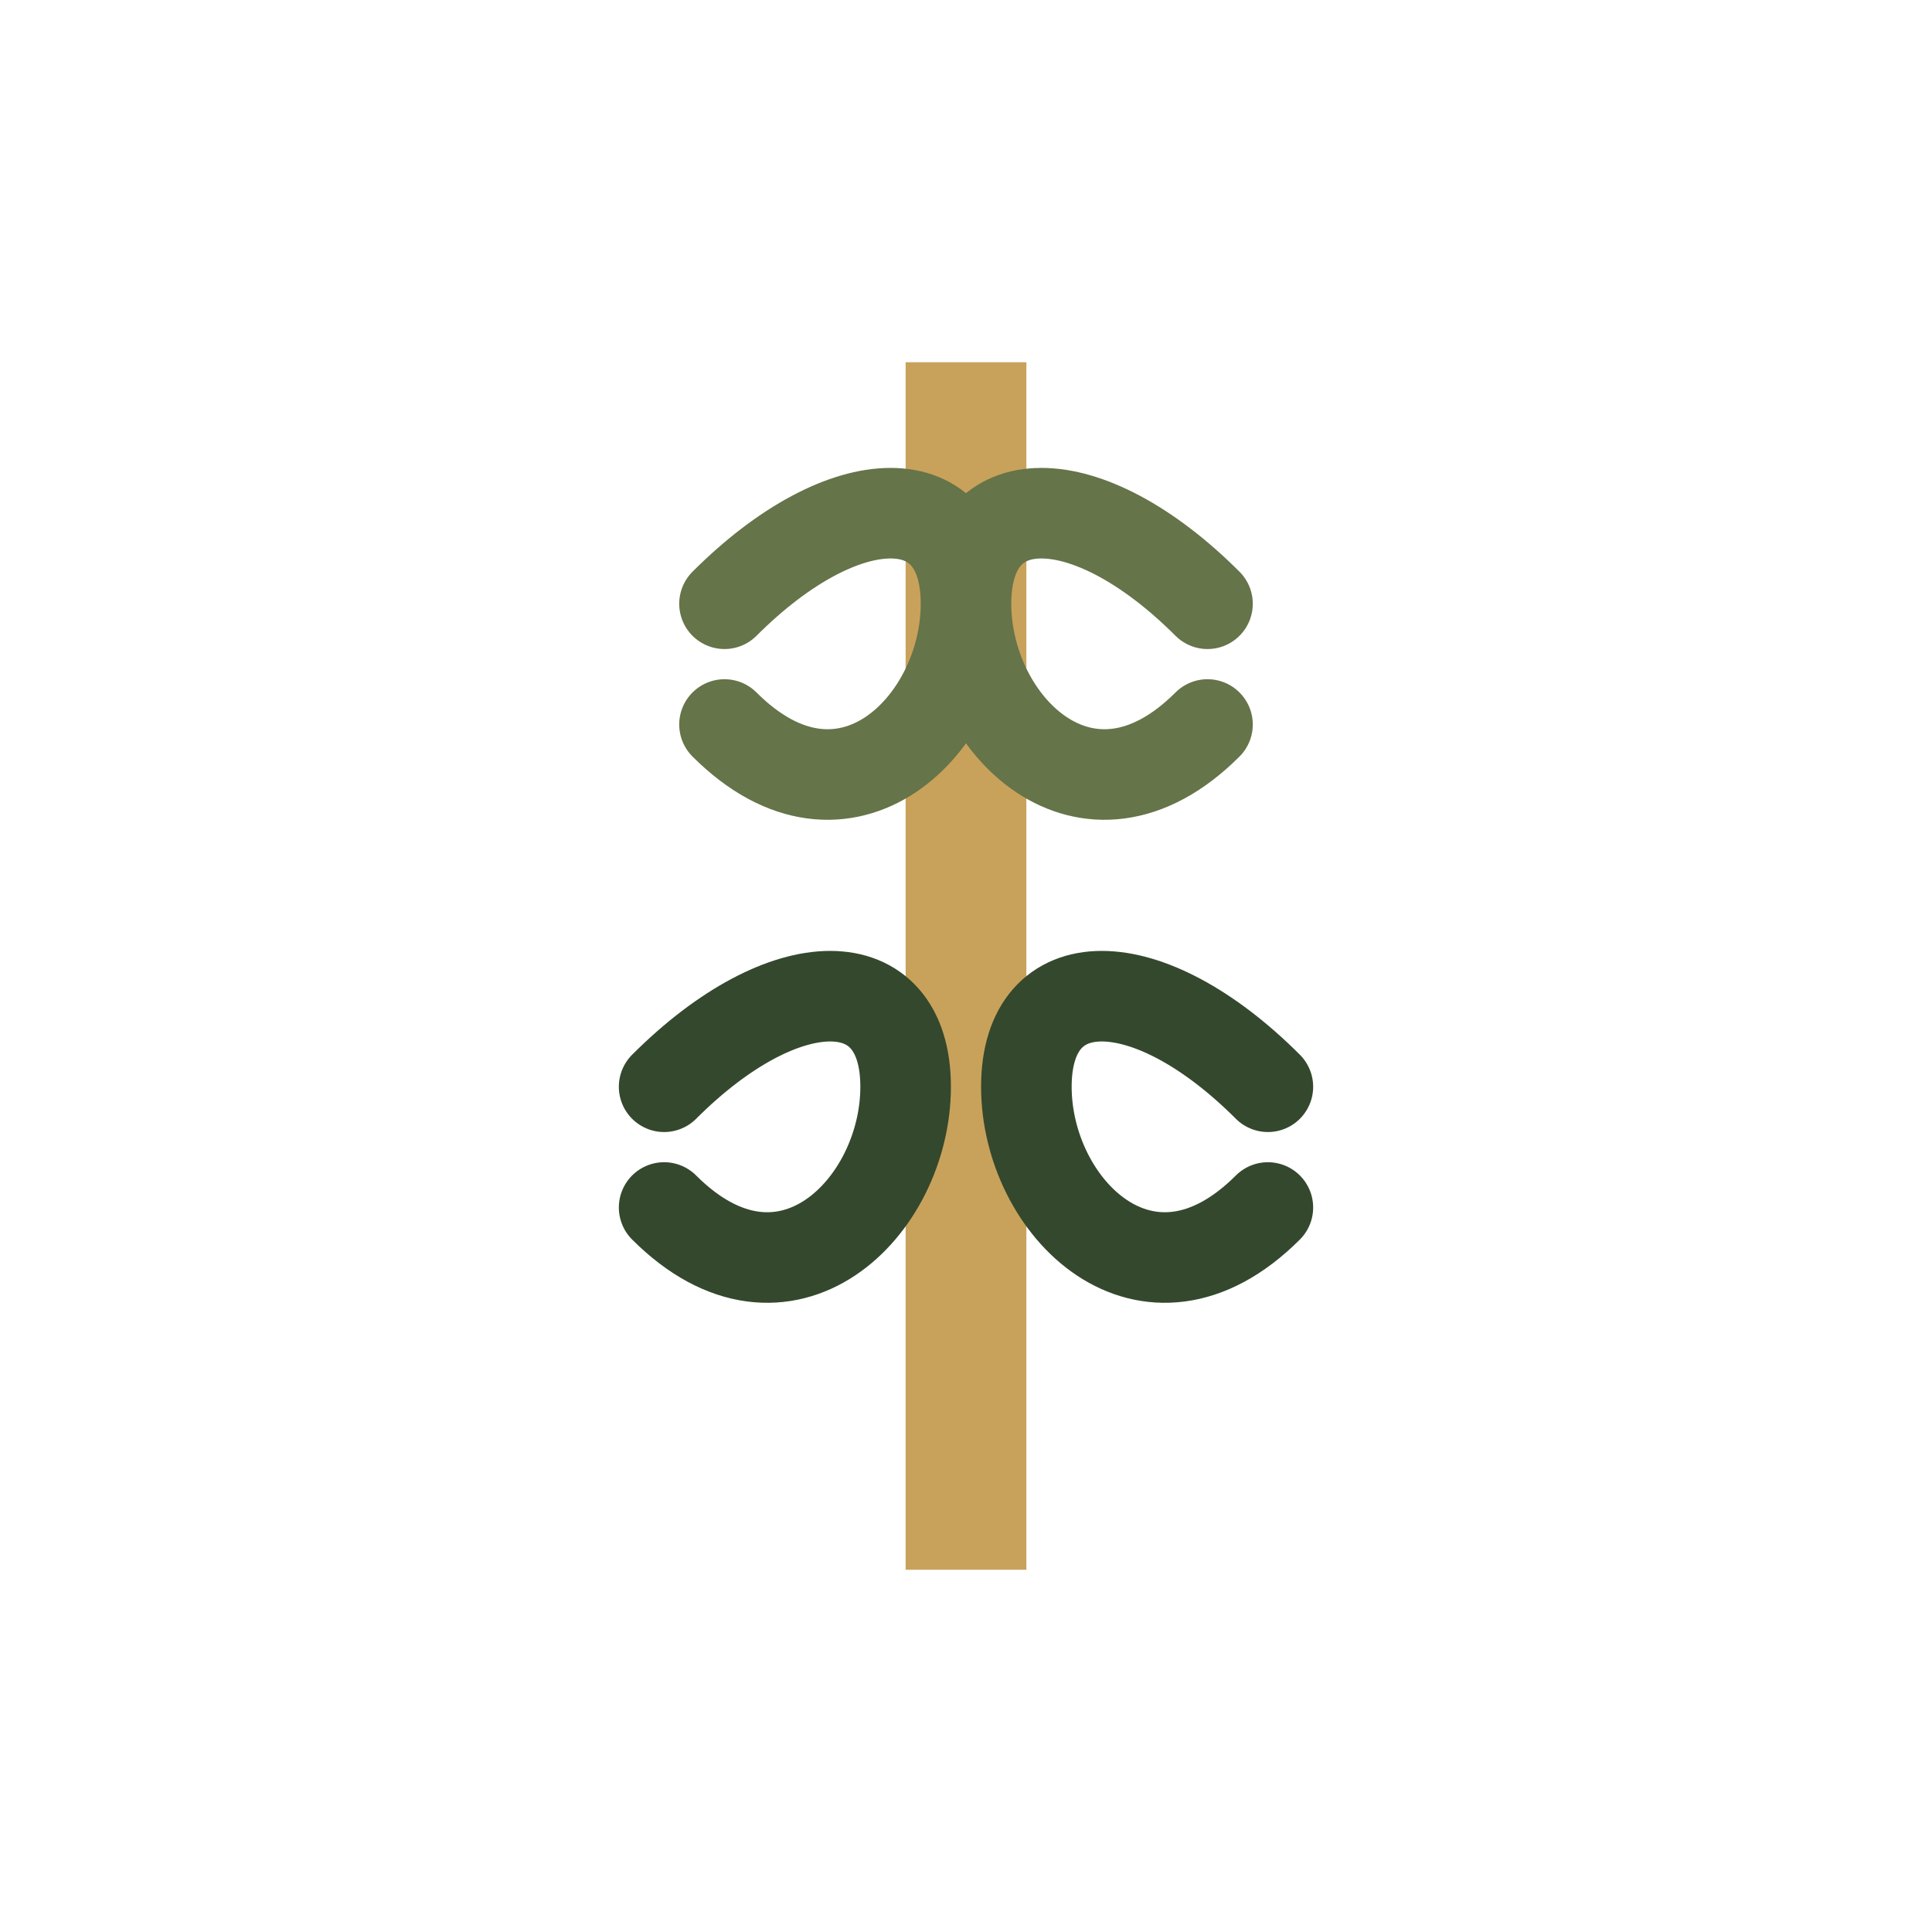
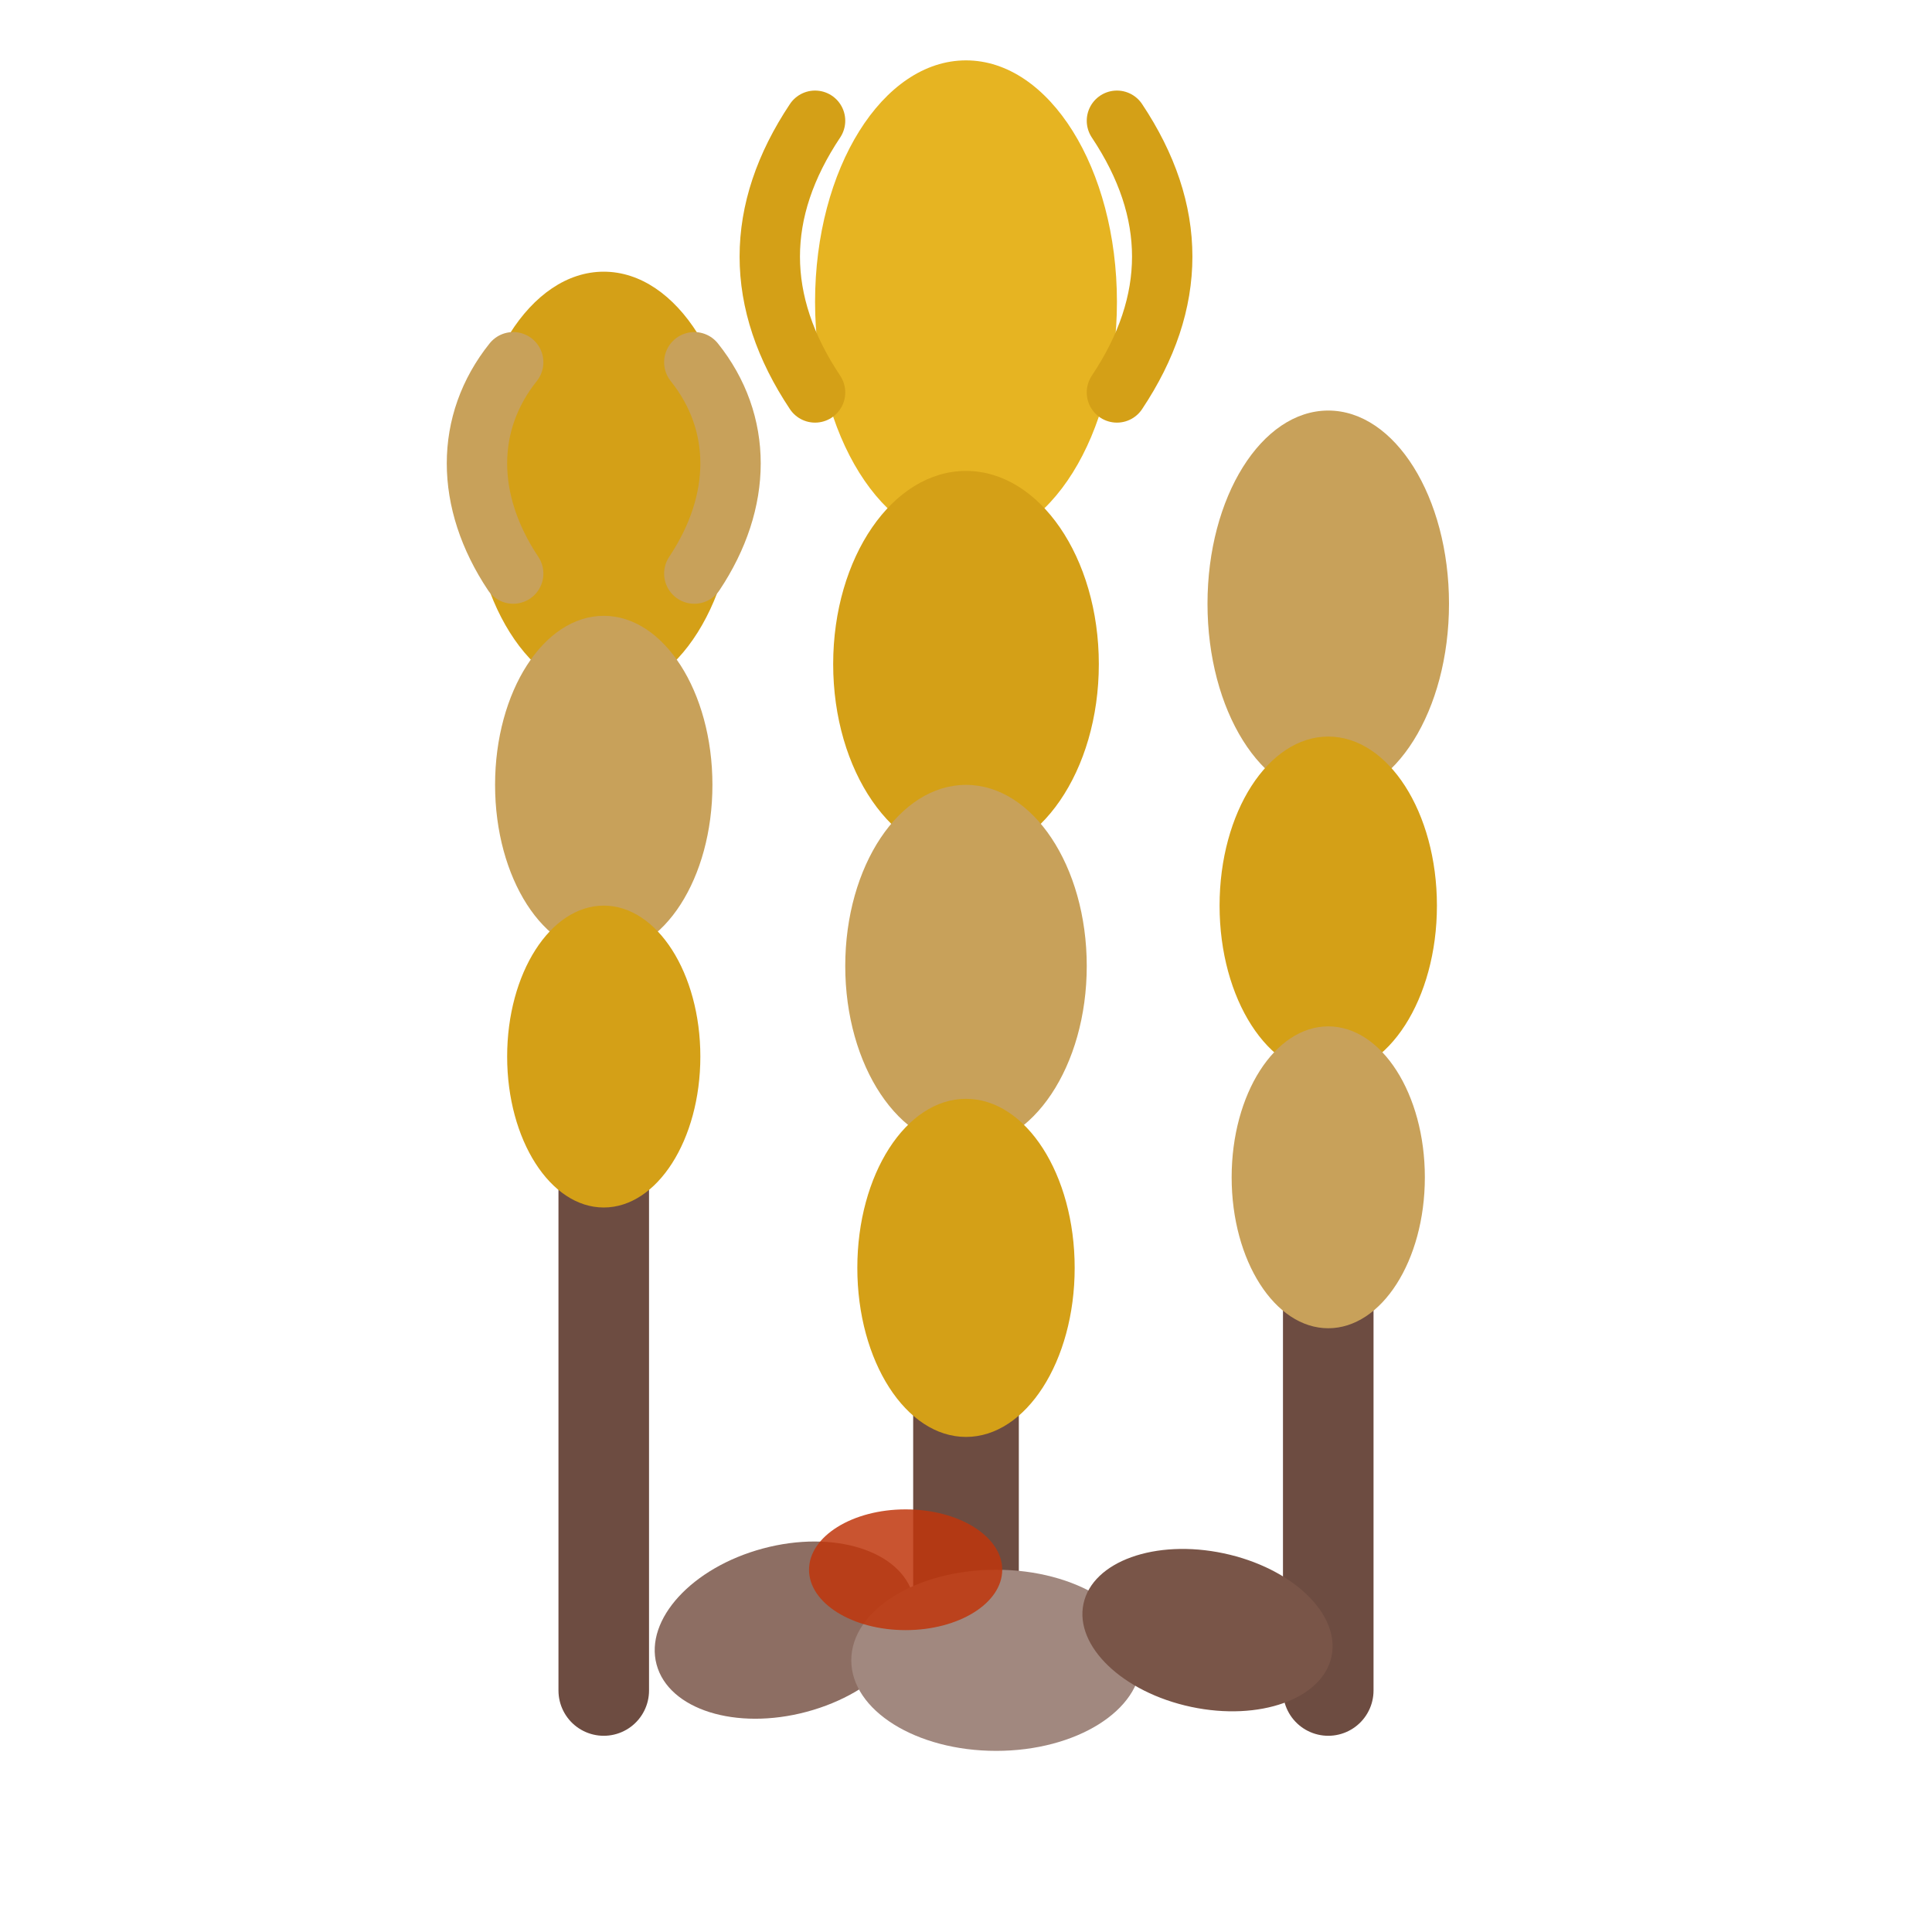
<svg xmlns="http://www.w3.org/2000/svg" viewBox="0 0 32 32" fill="none">
-   <path d="M16 6v20" stroke="#c8a15a" stroke-width="2" />
-   <path d="M12 10c2-2 4-2 4 0s-2 4-4 2M20 10c-2-2-4-2-4 0s2 4 4 2" stroke="#66744a" stroke-width="1.5" stroke-linecap="round" />
-   <path d="M11 18c2-2 4-2 4 0s-2 4-4 2M21 18c-2-2-4-2-4 0s2 4 4 2" stroke="#33482d" stroke-width="1.5" stroke-linecap="round" />
+   <path d="M10 28V10" stroke="#6D4C41" stroke-width="1.5" stroke-linecap="round" />
+   <ellipse cx="10" cy="8" rx="2.2" ry="3.5" fill="#D4A017" />
+   <path d="M8.5 9.5c-.8-1.2-.8-2.5 0-3.5" stroke="#C8A15A" stroke-width="1" stroke-linecap="round" />
+   <path d="M11.5 9.5c.8-1.2.8-2.5 0-3.5" stroke="#C8A15A" stroke-width="1" stroke-linecap="round" />
+   <ellipse cx="10" cy="13" rx="1.8" ry="2.8" fill="#C8A15A" />
+   <ellipse cx="10" cy="17.5" rx="1.6" ry="2.5" fill="#D4A017" />
+   <path d="M16 28V6" stroke="#6D4C41" stroke-width="1.75" stroke-linecap="round" />
+   <ellipse cx="16" cy="5" rx="2.5" ry="4" fill="#E6B422" />
+   <path d="M13.5 6.5c-1-1.5-1-3 0-4.5" stroke="#D4A017" stroke-width="1" stroke-linecap="round" />
+   <path d="M18.5 6.5c1-1.5 1-3 0-4.5" stroke="#D4A017" stroke-width="1" stroke-linecap="round" />
+   <ellipse cx="16" cy="11" rx="2.2" ry="3.2" fill="#D4A017" />
+   <ellipse cx="16" cy="16" rx="2" ry="3" fill="#C8A15A" />
+   <ellipse cx="16" cy="21" rx="1.8" ry="2.8" fill="#D4A017" />
+   <path d="M22 28V12" stroke="#6D4C41" stroke-width="1.5" stroke-linecap="round" />
+   <ellipse cx="22" cy="10" rx="2" ry="3.2" fill="#C8A15A" />
+   <ellipse cx="22" cy="15" rx="1.8" ry="2.8" fill="#D4A017" />
+   <ellipse cx="22" cy="19.5" rx="1.6" ry="2.5" fill="#C8A15A" />
+   <ellipse cx="13" cy="27" rx="2.2" ry="1.4" fill="#8D6E63" transform="rotate(-15 13 27)" />
+   <ellipse cx="16.5" cy="27.5" rx="2.4" ry="1.5" fill="#A1887F" />
+   <ellipse cx="20" cy="27" rx="2.1" ry="1.3" fill="#795548" transform="rotate(12 20 27)" />
+   <ellipse cx="15" cy="26" rx="1.6" ry="1" fill="#BF360C" opacity="0.85" />
</svg>
